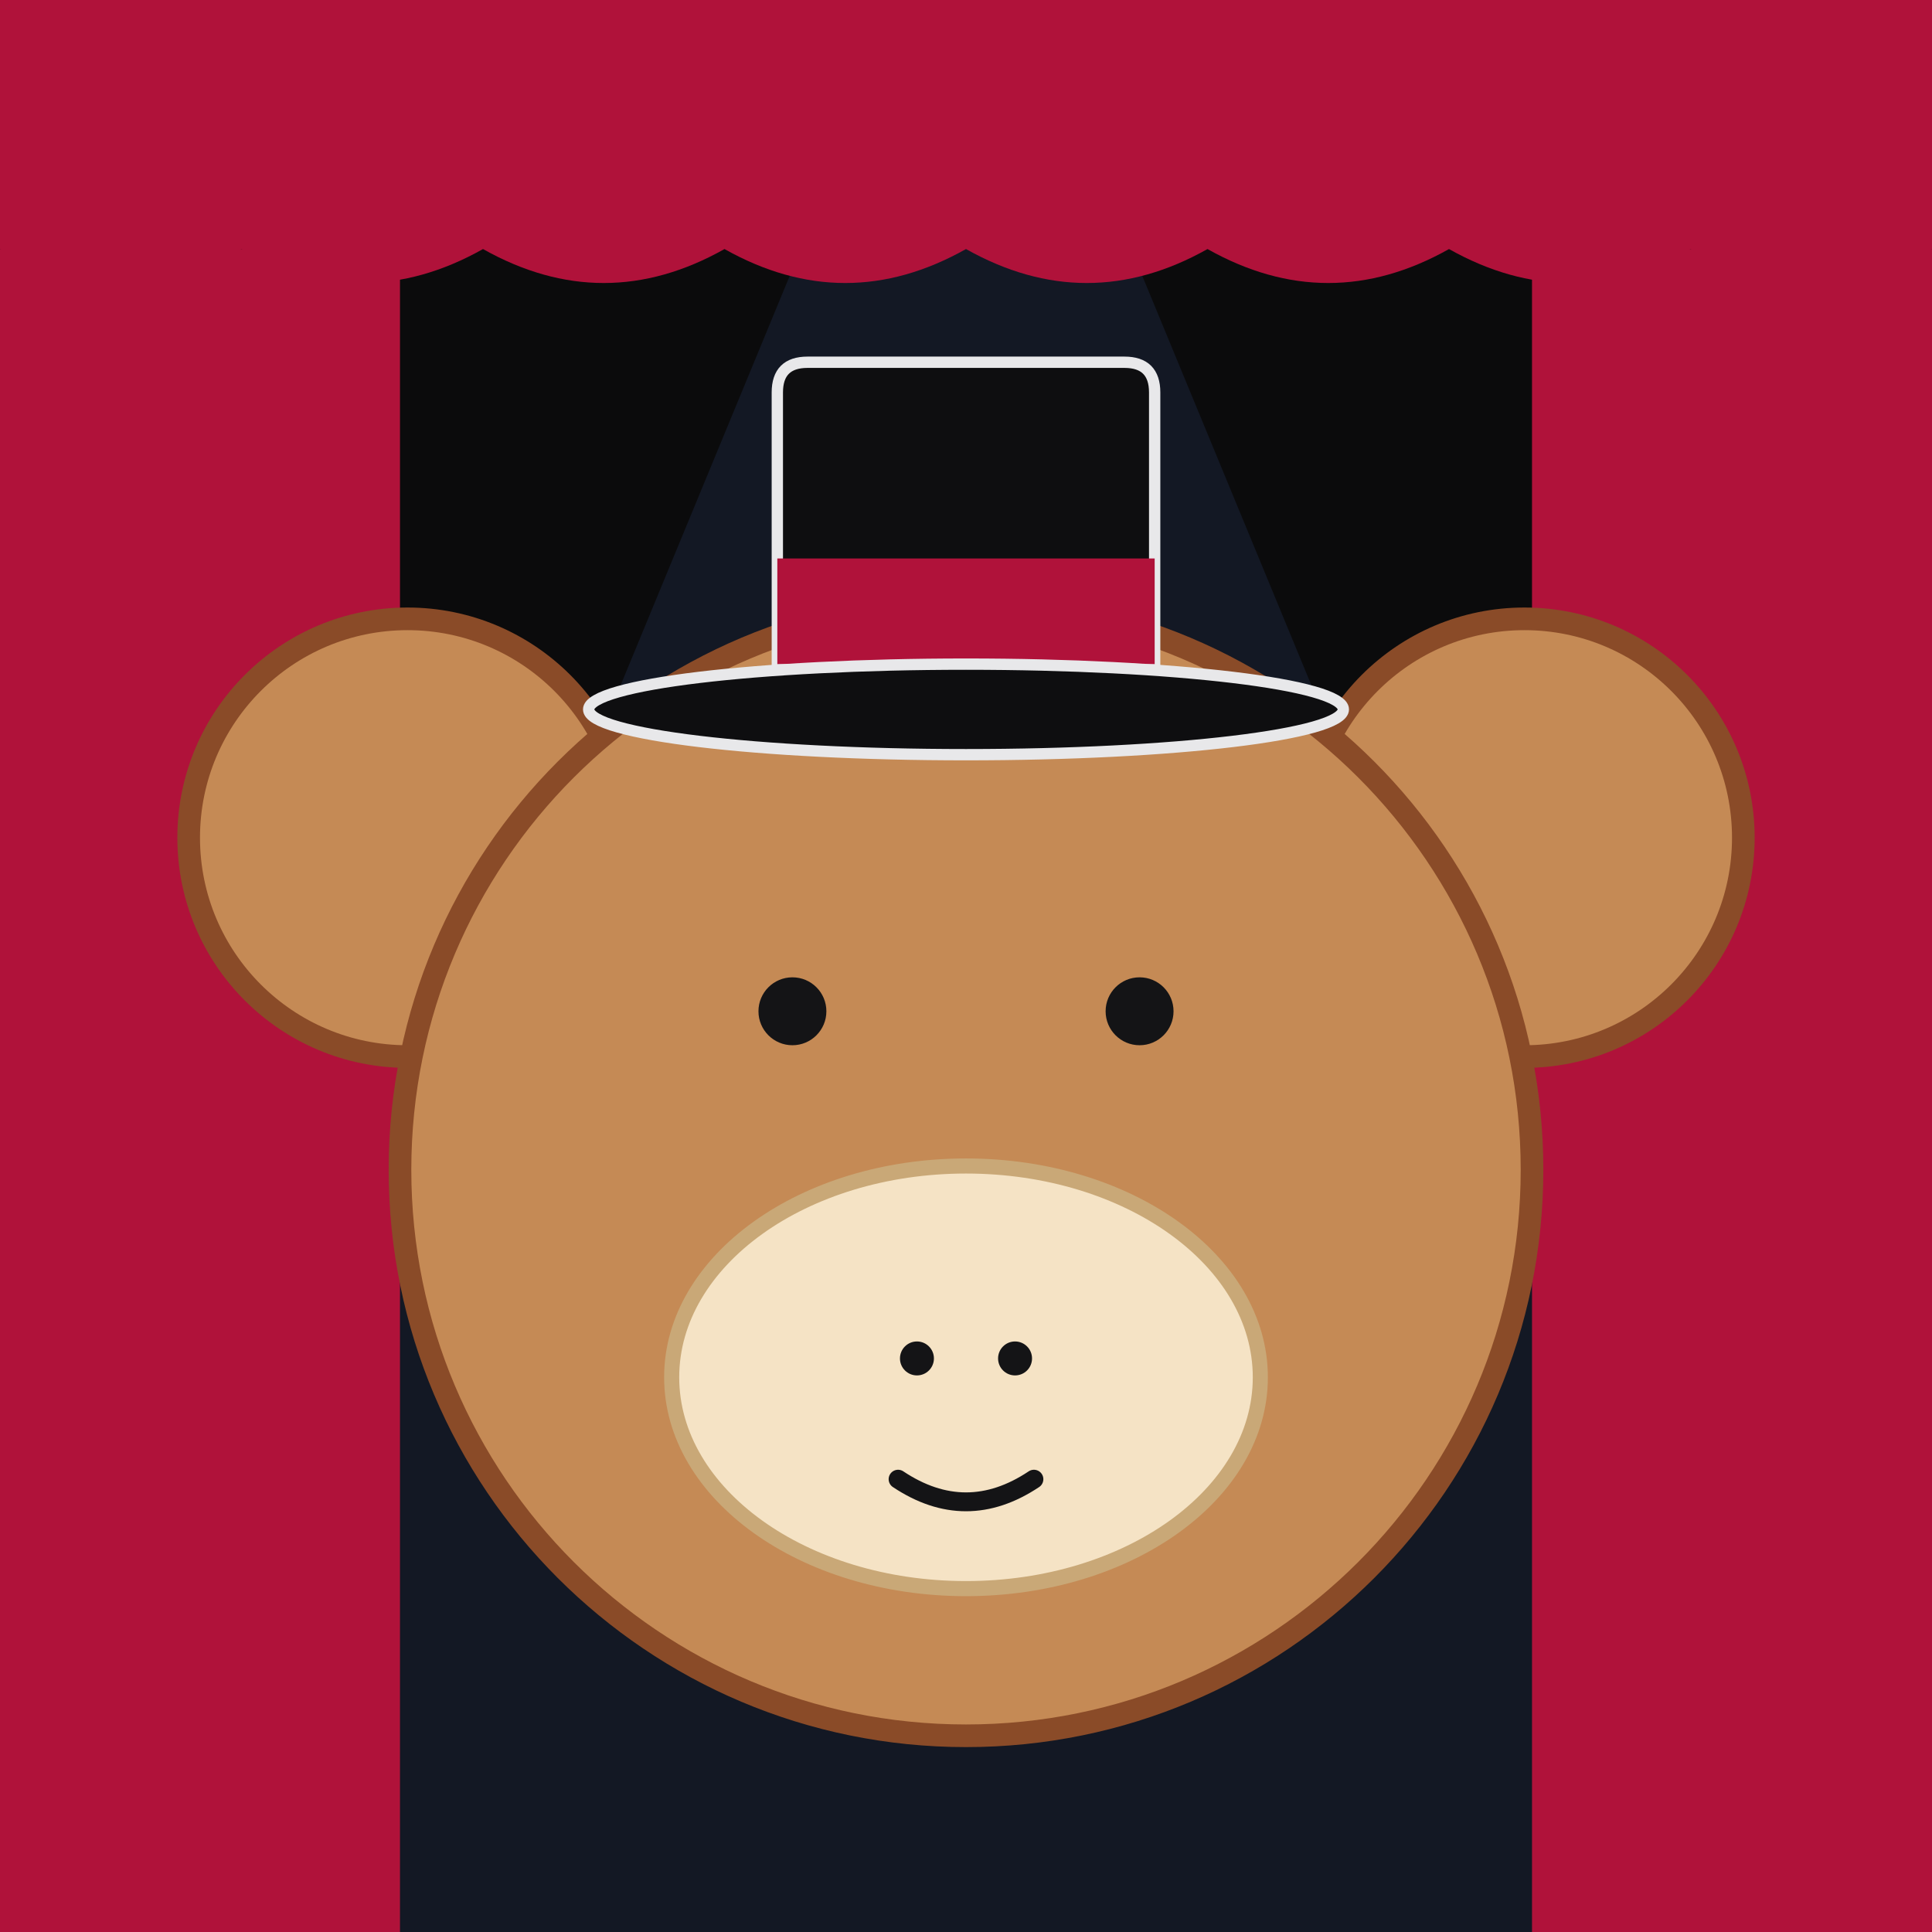
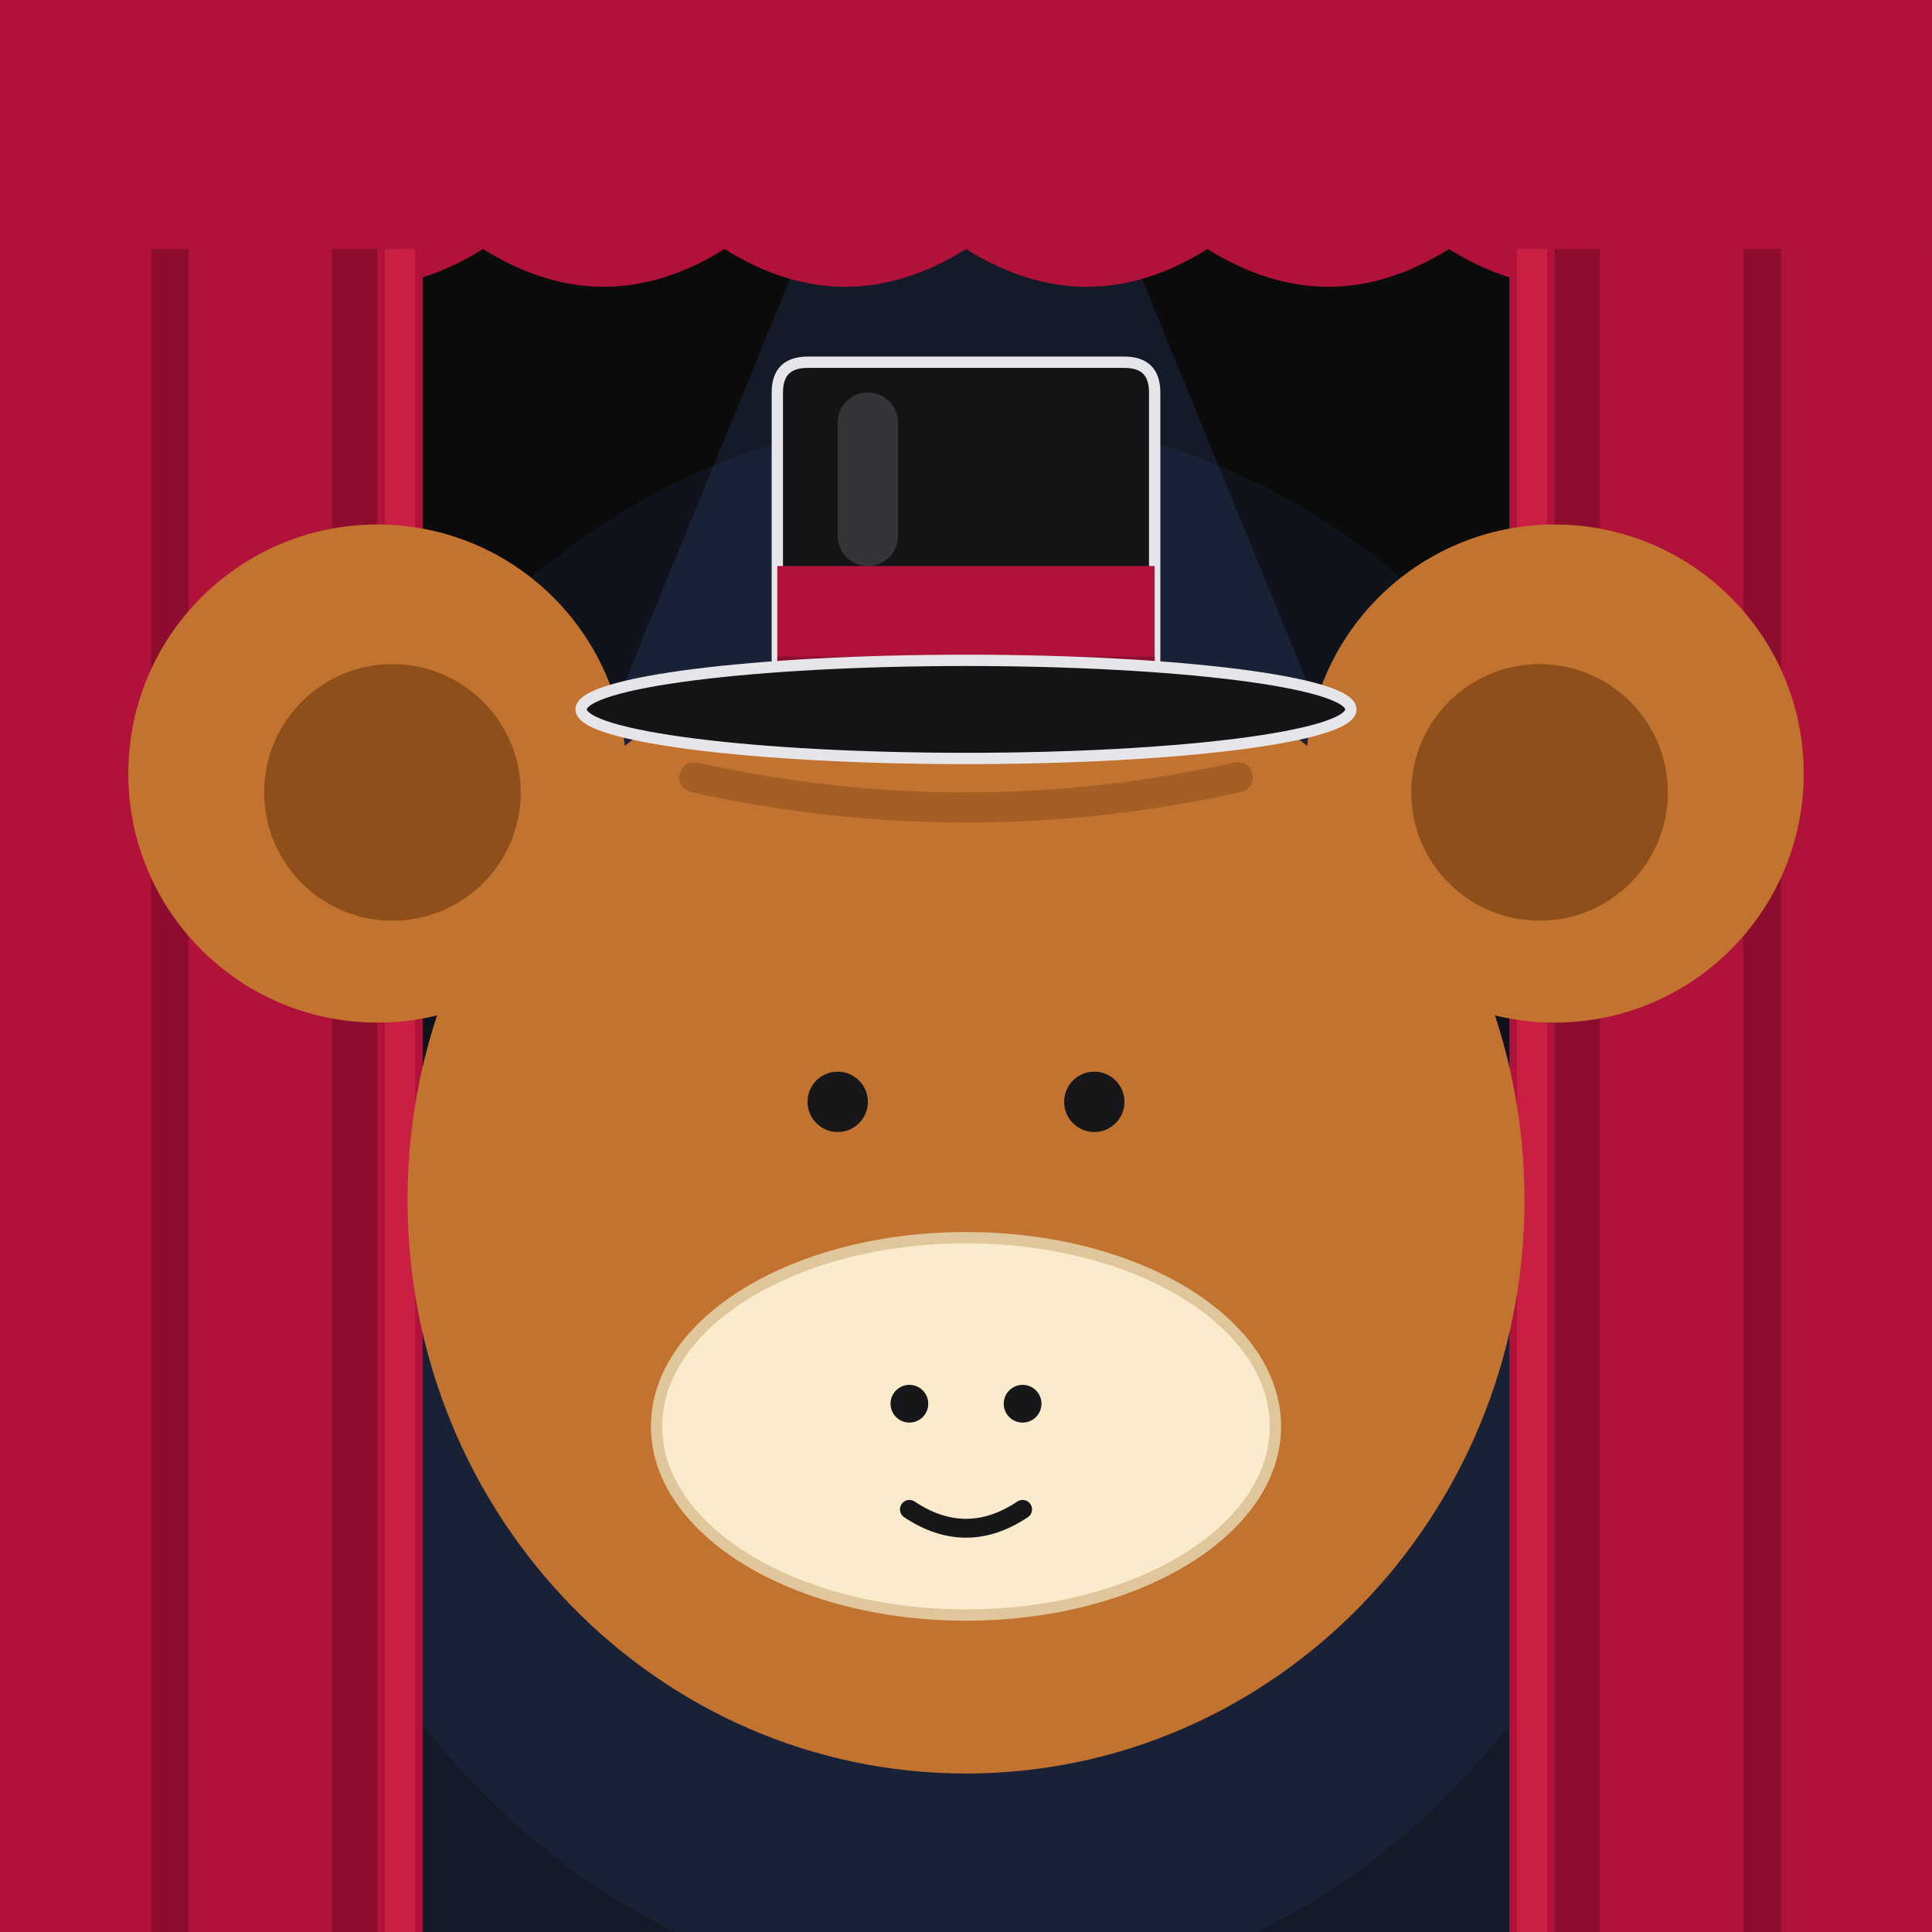
<svg xmlns="http://www.w3.org/2000/svg" viewBox="0 0 512 512" shape-rendering="geometricPrecision">
  <rect width="512" height="512" fill="#0B0B0C" />
-   <path d="M256 -40 L28 512 L484 512 Z" fill="#5B8CFF" opacity="0.10" />
-   <path d="M0 0 H512 V66     Q480 84 448 66 Q416 84 384 66 Q352 84 320 66 Q288 84 256 66 Q224 84 192 66 Q160 84 128 66 Q96 84 64 66 Q32 84 0 66 Z" fill="#B0123A" />
-   <path d="M0 66 H106 V512 H0 Z" fill="#B0123A" />
-   <path d="M512 66 H406 V512 H512 Z" fill="#B0123A" />
-   <circle cx="108" cy="222" r="58" fill="#C58A55" stroke="#8A4B28" stroke-width="6" />
-   <circle cx="404" cy="222" r="58" fill="#C58A55" stroke="#8A4B28" stroke-width="6" />
-   <circle cx="256" cy="310" r="150" fill="#C58A55" stroke="#8A4B28" stroke-width="6" />
-   <ellipse cx="256" cy="365" rx="78" ry="56" fill="#F5E3C5" stroke="#C9A877" stroke-width="4" />
-   <circle cx="210" cy="268" r="9" fill="#141416" />
-   <circle cx="302" cy="268" r="9" fill="#141416" />
-   <circle cx="243" cy="360" r="4.5" fill="#141416" />
-   <circle cx="269" cy="360" r="4.5" fill="#141416" />
-   <path d="M238 392 Q256 404 274 392" fill="none" stroke="#141416" stroke-width="5" stroke-linecap="round" />
-   <path d="M206 176 V104 Q206 96 214 96 H298 Q306 96 306 104 V176 Z" fill="#0E0E10" stroke="#E8E8EA" stroke-width="3" />
-   <rect x="206" y="148" width="100" height="28" fill="#B0123A" />
-   <ellipse cx="256" cy="188" rx="100" ry="12" fill="#0E0E10" stroke="#E8E8EA" stroke-width="3" />
+   <ellipse cx="256" cy="320" rx="190" ry="210" fill="#5B8CFF" opacity="0.07" />
+   <path d="M256 -40 L30 512 L482 512 Z" fill="#5B8CFF" opacity="0.12" />
+   <path d="M0 0 H512 V66     Q480 86 448 66 Q416 86 384 66 Q352 86 320 66 Q288 86 256 66 Q224 86 192 66 Q160 86 128 66 Q96 86 64 66 Q32 86 0 66 Z" fill="#B0123A" />
+   <path d="M0 66 H112 V512 H0 Z" fill="#B0123A" />
+   <rect x="40" y="66" width="10" height="446" fill="#8C0D2D" />
+   <rect x="88" y="66" width="12" height="446" fill="#8C0D2D" />
+   <rect x="102" y="66" width="8" height="446" fill="#C81F43" />
+   <path d="M512 66 H400 V512 H512 Z" fill="#B0123A" />
+   <rect x="462" y="66" width="10" height="446" fill="#8C0D2D" />
+   <rect x="412" y="66" width="12" height="446" fill="#8C0D2D" />
+   <rect x="402" y="66" width="8" height="446" fill="#C81F43" />
+   <circle cx="100" cy="205" r="66" fill="#C27330" />
+   <circle cx="104" cy="210" r="34" fill="#8E4F1A" />
+   <circle cx="412" cy="205" r="66" fill="#C27330" />
+   <circle cx="408" cy="210" r="34" fill="#8E4F1A" />
+   <ellipse cx="256" cy="318" rx="148" ry="152" fill="#C27330" />
+   <ellipse cx="256" cy="378" rx="82" ry="50" fill="#FAEBCD" stroke="#E0C79B" stroke-width="3" />
+   <circle cx="222" cy="292" r="8" fill="#171719" />
+   <circle cx="290" cy="292" r="8" fill="#171719" />
+   <circle cx="241" cy="372" r="5" fill="#171719" />
+   <circle cx="271" cy="372" r="5" fill="#171719" />
+   <path d="M241 400 Q256 410 271 400" fill="none" stroke="#171719" stroke-width="5" stroke-linecap="round" />
+   <path d="M206 176 V104 Q206 96 214 96 H298 Q306 96 306 104 V176 Z" fill="#141416" stroke="#E6E6EA" stroke-width="3" />
+   <rect x="222" y="104" width="16" height="46" rx="8" fill="#3A3A40" opacity="0.85" />
+   <rect x="206" y="150" width="100" height="26" fill="#B0123A" />
+   <rect x="206" y="174" width="100" height="2" fill="#8C0D2D" />
+   <ellipse cx="256" cy="188" rx="102" ry="13" fill="#141416" stroke="#E6E6EA" stroke-width="3" />
+   <path d="M184 206 Q256 222 328 206" fill="none" stroke="#8E4F1A" stroke-width="8" opacity="0.55" stroke-linecap="round" />
</svg>
